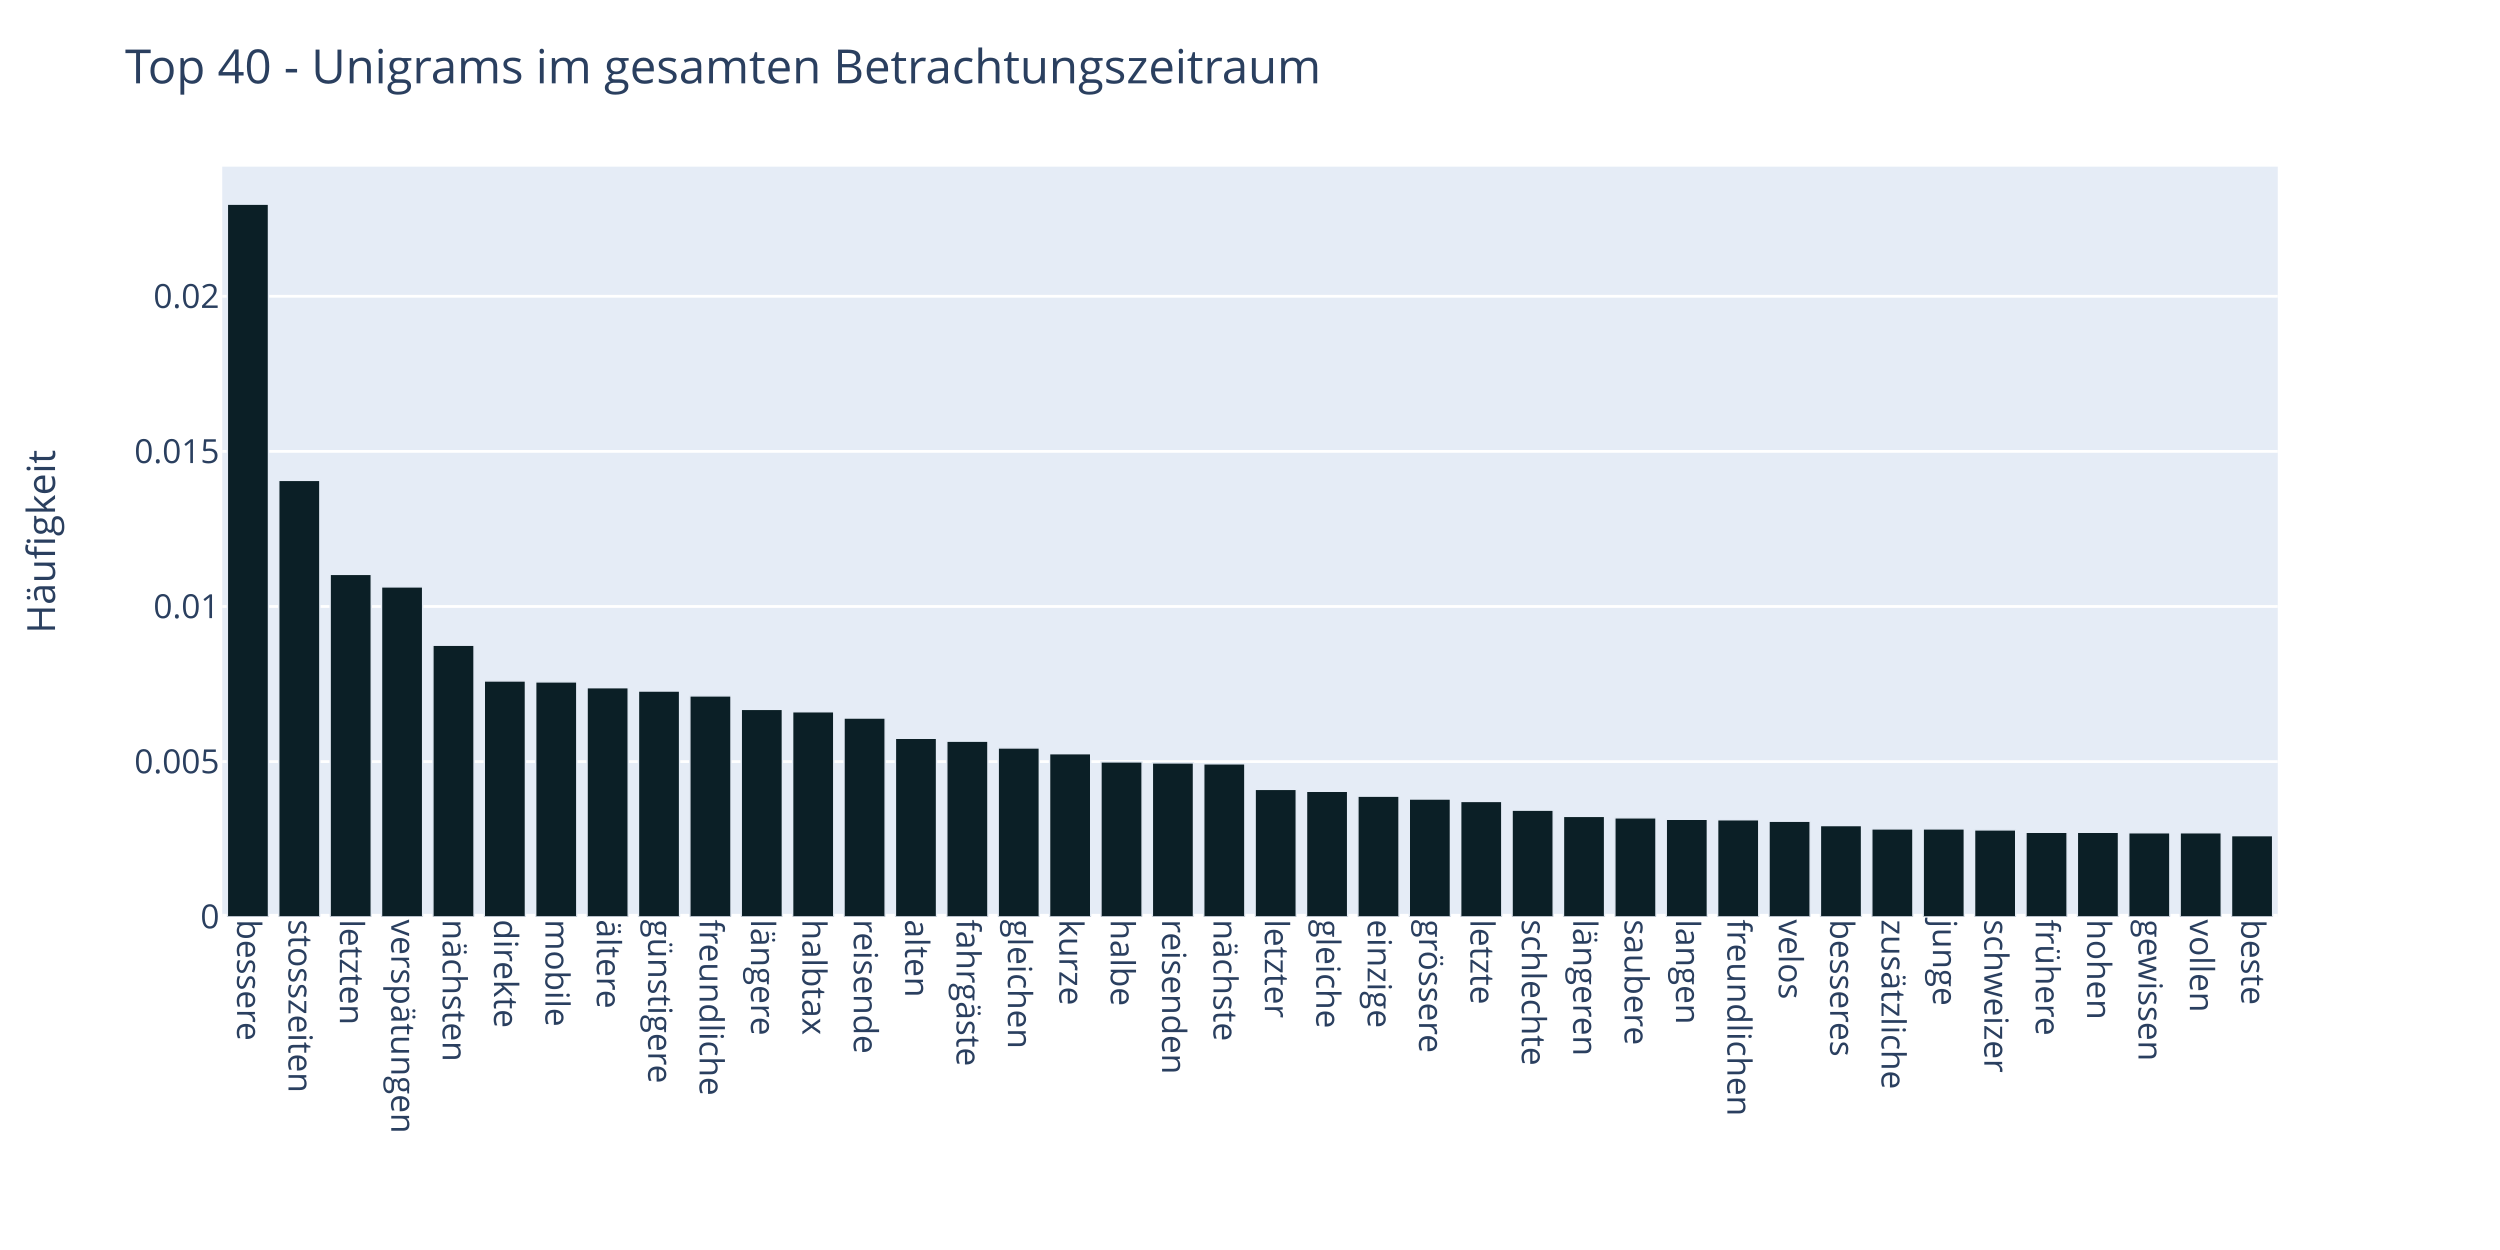
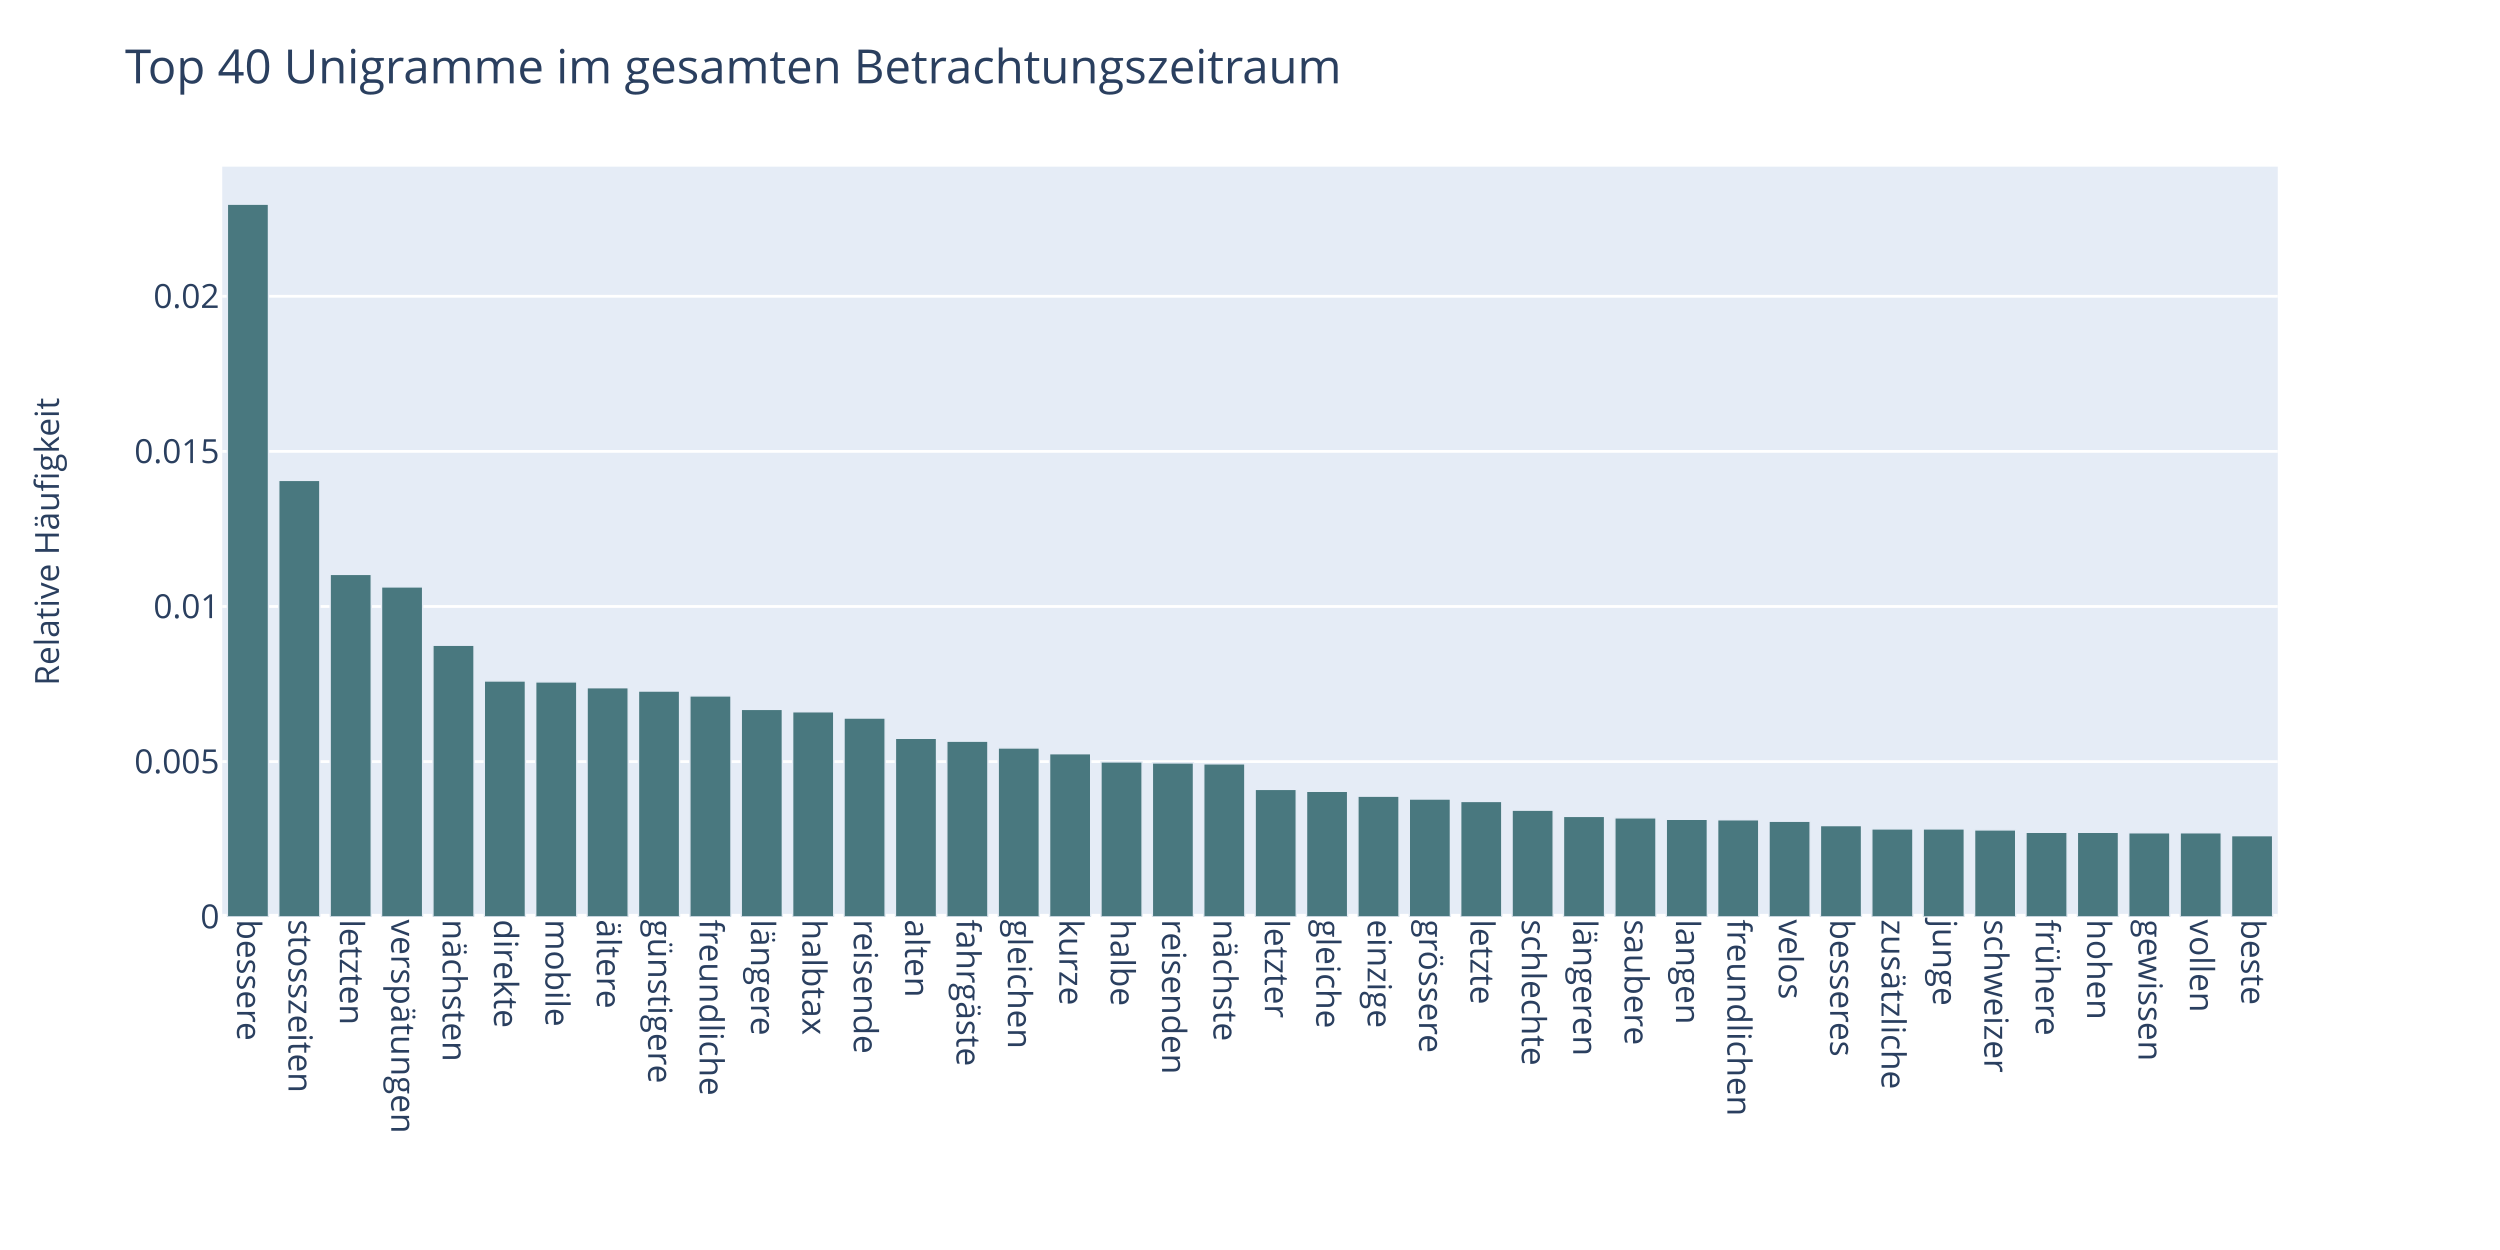
<svg xmlns="http://www.w3.org/2000/svg" class="main-svg" width="900" height="450" style="" viewBox="0 0 900 450">
  <rect x="0" y="0" width="900" height="450" style="fill: rgb(255, 255, 255); fill-opacity: 1;" />
-   <defs id="defs-14f6bb">
+   <defs id="defs-e91bdc">
    <g class="clips">
-       <clipPath id="clip14f6bbxyplot" class="plotclip">
+       <clipPath id="clipe91bdcxyplot" class="plotclip">
        <rect width="740" height="270" />
      </clipPath>
-       <clipPath class="axesclip" id="clip14f6bbx">
+       <clipPath class="axesclip" id="clipe91bdcx">
        <rect x="80" y="0" width="740" height="450" />
      </clipPath>
-       <clipPath class="axesclip" id="clip14f6bby">
+       <clipPath class="axesclip" id="clipe91bdcy">
        <rect x="0" y="60" width="900" height="270" />
      </clipPath>
-       <clipPath class="axesclip" id="clip14f6bbxy">
+       <clipPath class="axesclip" id="clipe91bdcxy">
        <rect x="80" y="60" width="740" height="270" />
      </clipPath>
    </g>
    <g class="gradients" />
    <g class="patterns" />
  </defs>
  <g class="bglayer">
    <rect class="bg" x="80" y="60" width="740" height="270" style="fill: rgb(229, 236, 246); fill-opacity: 1; stroke-width: 0;" />
  </g>
  <g class="layer-below">
    <g class="imagelayer" />
    <g class="shapelayer" />
  </g>
  <g class="cartesianlayer">
    <g class="subplot xy">
      <g class="layer-subplot">
        <g class="shapelayer" />
        <g class="imagelayer" />
      </g>
      <g class="minor-gridlayer">
        <g class="x" />
        <g class="y" />
      </g>
      <g class="gridlayer">
        <g class="x" />
        <g class="y">
          <path class="ygrid crisp" transform="translate(0,274.17)" d="M80,0h740" style="stroke: rgb(255, 255, 255); stroke-opacity: 1; stroke-width: 1px;" />
          <path class="ygrid crisp" transform="translate(0,218.33)" d="M80,0h740" style="stroke: rgb(255, 255, 255); stroke-opacity: 1; stroke-width: 1px;" />
          <path class="ygrid crisp" transform="translate(0,162.5)" d="M80,0h740" style="stroke: rgb(255, 255, 255); stroke-opacity: 1; stroke-width: 1px;" />
          <path class="ygrid crisp" transform="translate(0,106.66)" d="M80,0h740" style="stroke: rgb(255, 255, 255); stroke-opacity: 1; stroke-width: 1px;" />
        </g>
      </g>
      <g class="zerolinelayer">
        <path class="yzl zl crisp" transform="translate(0,330)" d="M80,0h740" style="stroke: rgb(255, 255, 255); stroke-opacity: 1; stroke-width: 2px;" />
      </g>
      <path class="xlines-below" />
      <path class="ylines-below" />
      <g class="overlines-below" />
      <g class="xaxislayer-below" />
      <g class="yaxislayer-below" />
      <g class="overaxes-below" />
-       <g class="plot" transform="translate(80,60)" clip-path="url(#clip14f6bbxyplot)">
+       <g class="plot" transform="translate(80,60)" clip-path="url(#clipe91bdcxyplot)">
        <g class="barlayer mlayer">
          <g class="trace bars" style="opacity: 1;">
            <g class="points">
              <g class="point">
-                 <path d="M1.85,270V13.5H16.65V270Z" style="vector-effect: non-scaling-stroke; opacity: 1; stroke-width: 0.5px; fill: rgb(11, 31, 38); fill-opacity: 1; stroke: rgb(229, 236, 246); stroke-opacity: 1;" />
-               </g>
-               <g class="point">
-                 <path d="M20.35,270V112.94H35.15V270Z" style="vector-effect: non-scaling-stroke; opacity: 1; stroke-width: 0.5px; fill: rgb(11, 31, 38); fill-opacity: 1; stroke: rgb(229, 236, 246); stroke-opacity: 1;" />
-               </g>
-               <g class="point">
-                 <path d="M38.85,270V146.78H53.65V270Z" style="vector-effect: non-scaling-stroke; opacity: 1; stroke-width: 0.5px; fill: rgb(11, 31, 38); fill-opacity: 1; stroke: rgb(229, 236, 246); stroke-opacity: 1;" />
-               </g>
-               <g class="point">
-                 <path d="M57.35,270V151.29H72.15V270Z" style="vector-effect: non-scaling-stroke; opacity: 1; stroke-width: 0.5px; fill: rgb(11, 31, 38); fill-opacity: 1; stroke: rgb(229, 236, 246); stroke-opacity: 1;" />
-               </g>
-               <g class="point">
-                 <path d="M75.85,270V172.29H90.65V270Z" style="vector-effect: non-scaling-stroke; opacity: 1; stroke-width: 0.5px; fill: rgb(11, 31, 38); fill-opacity: 1; stroke: rgb(229, 236, 246); stroke-opacity: 1;" />
-               </g>
-               <g class="point">
-                 <path d="M94.35,270V185.14H109.15V270Z" style="vector-effect: non-scaling-stroke; opacity: 1; stroke-width: 0.5px; fill: rgb(11, 31, 38); fill-opacity: 1; stroke: rgb(229, 236, 246); stroke-opacity: 1;" />
-               </g>
-               <g class="point">
-                 <path d="M112.85,270V185.48H127.65V270Z" style="vector-effect: non-scaling-stroke; opacity: 1; stroke-width: 0.5px; fill: rgb(11, 31, 38); fill-opacity: 1; stroke: rgb(229, 236, 246); stroke-opacity: 1;" />
-               </g>
-               <g class="point">
-                 <path d="M131.35,270V187.57H146.15V270Z" style="vector-effect: non-scaling-stroke; opacity: 1; stroke-width: 0.5px; fill: rgb(11, 31, 38); fill-opacity: 1; stroke: rgb(229, 236, 246); stroke-opacity: 1;" />
-               </g>
-               <g class="point">
-                 <path d="M149.85,270V188.78H164.65V270Z" style="vector-effect: non-scaling-stroke; opacity: 1; stroke-width: 0.5px; fill: rgb(11, 31, 38); fill-opacity: 1; stroke: rgb(229, 236, 246); stroke-opacity: 1;" />
-               </g>
-               <g class="point">
-                 <path d="M168.35,270V190.52H183.15V270Z" style="vector-effect: non-scaling-stroke; opacity: 1; stroke-width: 0.5px; fill: rgb(11, 31, 38); fill-opacity: 1; stroke: rgb(229, 236, 246); stroke-opacity: 1;" />
-               </g>
-               <g class="point">
-                 <path d="M186.85,270V195.38H201.65V270Z" style="vector-effect: non-scaling-stroke; opacity: 1; stroke-width: 0.5px; fill: rgb(11, 31, 38); fill-opacity: 1; stroke: rgb(229, 236, 246); stroke-opacity: 1;" />
-               </g>
-               <g class="point">
-                 <path d="M205.35,270V196.24H220.15V270Z" style="vector-effect: non-scaling-stroke; opacity: 1; stroke-width: 0.5px; fill: rgb(11, 31, 38); fill-opacity: 1; stroke: rgb(229, 236, 246); stroke-opacity: 1;" />
-               </g>
-               <g class="point">
-                 <path d="M223.85,270V198.5H238.65V270Z" style="vector-effect: non-scaling-stroke; opacity: 1; stroke-width: 0.5px; fill: rgb(11, 31, 38); fill-opacity: 1; stroke: rgb(229, 236, 246); stroke-opacity: 1;" />
-               </g>
-               <g class="point">
-                 <path d="M242.35,270V205.79H257.15V270Z" style="vector-effect: non-scaling-stroke; opacity: 1; stroke-width: 0.5px; fill: rgb(11, 31, 38); fill-opacity: 1; stroke: rgb(229, 236, 246); stroke-opacity: 1;" />
-               </g>
-               <g class="point">
-                 <path d="M260.85,270V206.83H275.65V270Z" style="vector-effect: non-scaling-stroke; opacity: 1; stroke-width: 0.5px; fill: rgb(11, 31, 38); fill-opacity: 1; stroke: rgb(229, 236, 246); stroke-opacity: 1;" />
-               </g>
-               <g class="point">
-                 <path d="M279.35,270V209.26H294.15V270Z" style="vector-effect: non-scaling-stroke; opacity: 1; stroke-width: 0.5px; fill: rgb(11, 31, 38); fill-opacity: 1; stroke: rgb(229, 236, 246); stroke-opacity: 1;" />
-               </g>
-               <g class="point">
-                 <path d="M297.85,270V211.34H312.65V270Z" style="vector-effect: non-scaling-stroke; opacity: 1; stroke-width: 0.5px; fill: rgb(11, 31, 38); fill-opacity: 1; stroke: rgb(229, 236, 246); stroke-opacity: 1;" />
-               </g>
-               <g class="point">
-                 <path d="M316.35,270V214.29H331.15V270Z" style="vector-effect: non-scaling-stroke; opacity: 1; stroke-width: 0.5px; fill: rgb(11, 31, 38); fill-opacity: 1; stroke: rgb(229, 236, 246); stroke-opacity: 1;" />
-               </g>
-               <g class="point">
-                 <path d="M334.85,270V214.64H349.65V270Z" style="vector-effect: non-scaling-stroke; opacity: 1; stroke-width: 0.5px; fill: rgb(11, 31, 38); fill-opacity: 1; stroke: rgb(229, 236, 246); stroke-opacity: 1;" />
-               </g>
-               <g class="point">
-                 <path d="M353.35,270V214.99H368.15V270Z" style="vector-effect: non-scaling-stroke; opacity: 1; stroke-width: 0.5px; fill: rgb(11, 31, 38); fill-opacity: 1; stroke: rgb(229, 236, 246); stroke-opacity: 1;" />
-               </g>
-               <g class="point">
-                 <path d="M371.85,270V224.18H386.65V270Z" style="vector-effect: non-scaling-stroke; opacity: 1; stroke-width: 0.5px; fill: rgb(11, 31, 38); fill-opacity: 1; stroke: rgb(229, 236, 246); stroke-opacity: 1;" />
-               </g>
-               <g class="point">
-                 <path d="M390.35,270V224.88H405.15V270Z" style="vector-effect: non-scaling-stroke; opacity: 1; stroke-width: 0.5px; fill: rgb(11, 31, 38); fill-opacity: 1; stroke: rgb(229, 236, 246); stroke-opacity: 1;" />
-               </g>
-               <g class="point">
-                 <path d="M408.85,270V226.61H423.65V270Z" style="vector-effect: non-scaling-stroke; opacity: 1; stroke-width: 0.5px; fill: rgb(11, 31, 38); fill-opacity: 1; stroke: rgb(229, 236, 246); stroke-opacity: 1;" />
-               </g>
-               <g class="point">
-                 <path d="M427.35,270V227.65H442.15V270Z" style="vector-effect: non-scaling-stroke; opacity: 1; stroke-width: 0.5px; fill: rgb(11, 31, 38); fill-opacity: 1; stroke: rgb(229, 236, 246); stroke-opacity: 1;" />
-               </g>
-               <g class="point">
-                 <path d="M445.85,270V228.52H460.65V270Z" style="vector-effect: non-scaling-stroke; opacity: 1; stroke-width: 0.5px; fill: rgb(11, 31, 38); fill-opacity: 1; stroke: rgb(229, 236, 246); stroke-opacity: 1;" />
-               </g>
-               <g class="point">
-                 <path d="M464.35,270V231.65H479.15V270Z" style="vector-effect: non-scaling-stroke; opacity: 1; stroke-width: 0.5px; fill: rgb(11, 31, 38); fill-opacity: 1; stroke: rgb(229, 236, 246); stroke-opacity: 1;" />
-               </g>
-               <g class="point">
-                 <path d="M482.85,270V233.9H497.65V270Z" style="vector-effect: non-scaling-stroke; opacity: 1; stroke-width: 0.5px; fill: rgb(11, 31, 38); fill-opacity: 1; stroke: rgb(229, 236, 246); stroke-opacity: 1;" />
-               </g>
-               <g class="point">
-                 <path d="M501.35,270V234.42H516.15V270Z" style="vector-effect: non-scaling-stroke; opacity: 1; stroke-width: 0.5px; fill: rgb(11, 31, 38); fill-opacity: 1; stroke: rgb(229, 236, 246); stroke-opacity: 1;" />
-               </g>
-               <g class="point">
-                 <path d="M519.85,270V234.94H534.65V270Z" style="vector-effect: non-scaling-stroke; opacity: 1; stroke-width: 0.5px; fill: rgb(11, 31, 38); fill-opacity: 1; stroke: rgb(229, 236, 246); stroke-opacity: 1;" />
-               </g>
-               <g class="point">
-                 <path d="M538.35,270V235.12H553.15V270Z" style="vector-effect: non-scaling-stroke; opacity: 1; stroke-width: 0.5px; fill: rgb(11, 31, 38); fill-opacity: 1; stroke: rgb(229, 236, 246); stroke-opacity: 1;" />
-               </g>
-               <g class="point">
-                 <path d="M556.85,270V235.64H571.65V270Z" style="vector-effect: non-scaling-stroke; opacity: 1; stroke-width: 0.5px; fill: rgb(11, 31, 38); fill-opacity: 1; stroke: rgb(229, 236, 246); stroke-opacity: 1;" />
-               </g>
-               <g class="point">
-                 <path d="M575.35,270V237.2H590.15V270Z" style="vector-effect: non-scaling-stroke; opacity: 1; stroke-width: 0.5px; fill: rgb(11, 31, 38); fill-opacity: 1; stroke: rgb(229, 236, 246); stroke-opacity: 1;" />
-               </g>
-               <g class="point">
-                 <path d="M593.85,270V238.41H608.65V270Z" style="vector-effect: non-scaling-stroke; opacity: 1; stroke-width: 0.5px; fill: rgb(11, 31, 38); fill-opacity: 1; stroke: rgb(229, 236, 246); stroke-opacity: 1;" />
-               </g>
-               <g class="point">
-                 <path d="M612.35,270V238.41H627.15V270Z" style="vector-effect: non-scaling-stroke; opacity: 1; stroke-width: 0.5px; fill: rgb(11, 31, 38); fill-opacity: 1; stroke: rgb(229, 236, 246); stroke-opacity: 1;" />
-               </g>
-               <g class="point">
-                 <path d="M630.85,270V238.76H645.65V270Z" style="vector-effect: non-scaling-stroke; opacity: 1; stroke-width: 0.5px; fill: rgb(11, 31, 38); fill-opacity: 1; stroke: rgb(229, 236, 246); stroke-opacity: 1;" />
-               </g>
-               <g class="point">
-                 <path d="M649.35,270V239.63H664.15V270Z" style="vector-effect: non-scaling-stroke; opacity: 1; stroke-width: 0.5px; fill: rgb(11, 31, 38); fill-opacity: 1; stroke: rgb(229, 236, 246); stroke-opacity: 1;" />
-               </g>
-               <g class="point">
-                 <path d="M667.85,270V239.63H682.65V270Z" style="vector-effect: non-scaling-stroke; opacity: 1; stroke-width: 0.5px; fill: rgb(11, 31, 38); fill-opacity: 1; stroke: rgb(229, 236, 246); stroke-opacity: 1;" />
-               </g>
-               <g class="point">
-                 <path d="M686.35,270V239.8H701.15V270Z" style="vector-effect: non-scaling-stroke; opacity: 1; stroke-width: 0.5px; fill: rgb(11, 31, 38); fill-opacity: 1; stroke: rgb(229, 236, 246); stroke-opacity: 1;" />
-               </g>
-               <g class="point">
-                 <path d="M704.85,270V239.8H719.65V270Z" style="vector-effect: non-scaling-stroke; opacity: 1; stroke-width: 0.5px; fill: rgb(11, 31, 38); fill-opacity: 1; stroke: rgb(229, 236, 246); stroke-opacity: 1;" />
-               </g>
-               <g class="point">
-                 <path d="M723.35,270V240.84H738.15V270Z" style="vector-effect: non-scaling-stroke; opacity: 1; stroke-width: 0.5px; fill: rgb(11, 31, 38); fill-opacity: 1; stroke: rgb(229, 236, 246); stroke-opacity: 1;" />
+                 <path d="M1.85,270V13.5H16.65V270Z" style="vector-effect: non-scaling-stroke; opacity: 1; stroke-width: 0.5px; fill: rgb(73, 120, 127); fill-opacity: 1; stroke: rgb(229, 236, 246); stroke-opacity: 1;" />
+               </g>
+               <g class="point">
+                 <path d="M20.35,270V112.94H35.15V270Z" style="vector-effect: non-scaling-stroke; opacity: 1; stroke-width: 0.5px; fill: rgb(73, 120, 127); fill-opacity: 1; stroke: rgb(229, 236, 246); stroke-opacity: 1;" />
+               </g>
+               <g class="point">
+                 <path d="M38.85,270V146.78H53.65V270Z" style="vector-effect: non-scaling-stroke; opacity: 1; stroke-width: 0.5px; fill: rgb(73, 120, 127); fill-opacity: 1; stroke: rgb(229, 236, 246); stroke-opacity: 1;" />
+               </g>
+               <g class="point">
+                 <path d="M57.35,270V151.29H72.15V270Z" style="vector-effect: non-scaling-stroke; opacity: 1; stroke-width: 0.5px; fill: rgb(73, 120, 127); fill-opacity: 1; stroke: rgb(229, 236, 246); stroke-opacity: 1;" />
+               </g>
+               <g class="point">
+                 <path d="M75.85,270V172.29H90.65V270Z" style="vector-effect: non-scaling-stroke; opacity: 1; stroke-width: 0.5px; fill: rgb(73, 120, 127); fill-opacity: 1; stroke: rgb(229, 236, 246); stroke-opacity: 1;" />
+               </g>
+               <g class="point">
+                 <path d="M94.35,270V185.14H109.15V270Z" style="vector-effect: non-scaling-stroke; opacity: 1; stroke-width: 0.5px; fill: rgb(73, 120, 127); fill-opacity: 1; stroke: rgb(229, 236, 246); stroke-opacity: 1;" />
+               </g>
+               <g class="point">
+                 <path d="M112.85,270V185.48H127.65V270Z" style="vector-effect: non-scaling-stroke; opacity: 1; stroke-width: 0.5px; fill: rgb(73, 120, 127); fill-opacity: 1; stroke: rgb(229, 236, 246); stroke-opacity: 1;" />
+               </g>
+               <g class="point">
+                 <path d="M131.35,270V187.57H146.15V270Z" style="vector-effect: non-scaling-stroke; opacity: 1; stroke-width: 0.5px; fill: rgb(73, 120, 127); fill-opacity: 1; stroke: rgb(229, 236, 246); stroke-opacity: 1;" />
+               </g>
+               <g class="point">
+                 <path d="M149.85,270V188.78H164.65V270Z" style="vector-effect: non-scaling-stroke; opacity: 1; stroke-width: 0.5px; fill: rgb(73, 120, 127); fill-opacity: 1; stroke: rgb(229, 236, 246); stroke-opacity: 1;" />
+               </g>
+               <g class="point">
+                 <path d="M168.35,270V190.52H183.15V270Z" style="vector-effect: non-scaling-stroke; opacity: 1; stroke-width: 0.5px; fill: rgb(73, 120, 127); fill-opacity: 1; stroke: rgb(229, 236, 246); stroke-opacity: 1;" />
+               </g>
+               <g class="point">
+                 <path d="M186.85,270V195.38H201.65V270Z" style="vector-effect: non-scaling-stroke; opacity: 1; stroke-width: 0.5px; fill: rgb(73, 120, 127); fill-opacity: 1; stroke: rgb(229, 236, 246); stroke-opacity: 1;" />
+               </g>
+               <g class="point">
+                 <path d="M205.35,270V196.24H220.15V270Z" style="vector-effect: non-scaling-stroke; opacity: 1; stroke-width: 0.5px; fill: rgb(73, 120, 127); fill-opacity: 1; stroke: rgb(229, 236, 246); stroke-opacity: 1;" />
+               </g>
+               <g class="point">
+                 <path d="M223.85,270V198.5H238.65V270Z" style="vector-effect: non-scaling-stroke; opacity: 1; stroke-width: 0.5px; fill: rgb(73, 120, 127); fill-opacity: 1; stroke: rgb(229, 236, 246); stroke-opacity: 1;" />
+               </g>
+               <g class="point">
+                 <path d="M242.35,270V205.79H257.15V270Z" style="vector-effect: non-scaling-stroke; opacity: 1; stroke-width: 0.5px; fill: rgb(73, 120, 127); fill-opacity: 1; stroke: rgb(229, 236, 246); stroke-opacity: 1;" />
+               </g>
+               <g class="point">
+                 <path d="M260.85,270V206.83H275.65V270Z" style="vector-effect: non-scaling-stroke; opacity: 1; stroke-width: 0.5px; fill: rgb(73, 120, 127); fill-opacity: 1; stroke: rgb(229, 236, 246); stroke-opacity: 1;" />
+               </g>
+               <g class="point">
+                 <path d="M279.35,270V209.26H294.15V270Z" style="vector-effect: non-scaling-stroke; opacity: 1; stroke-width: 0.5px; fill: rgb(73, 120, 127); fill-opacity: 1; stroke: rgb(229, 236, 246); stroke-opacity: 1;" />
+               </g>
+               <g class="point">
+                 <path d="M297.85,270V211.34H312.65V270Z" style="vector-effect: non-scaling-stroke; opacity: 1; stroke-width: 0.5px; fill: rgb(73, 120, 127); fill-opacity: 1; stroke: rgb(229, 236, 246); stroke-opacity: 1;" />
+               </g>
+               <g class="point">
+                 <path d="M316.35,270V214.29H331.15V270Z" style="vector-effect: non-scaling-stroke; opacity: 1; stroke-width: 0.5px; fill: rgb(73, 120, 127); fill-opacity: 1; stroke: rgb(229, 236, 246); stroke-opacity: 1;" />
+               </g>
+               <g class="point">
+                 <path d="M334.85,270V214.64H349.65V270Z" style="vector-effect: non-scaling-stroke; opacity: 1; stroke-width: 0.5px; fill: rgb(73, 120, 127); fill-opacity: 1; stroke: rgb(229, 236, 246); stroke-opacity: 1;" />
+               </g>
+               <g class="point">
+                 <path d="M353.35,270V214.99H368.15V270Z" style="vector-effect: non-scaling-stroke; opacity: 1; stroke-width: 0.5px; fill: rgb(73, 120, 127); fill-opacity: 1; stroke: rgb(229, 236, 246); stroke-opacity: 1;" />
+               </g>
+               <g class="point">
+                 <path d="M371.85,270V224.18H386.65V270Z" style="vector-effect: non-scaling-stroke; opacity: 1; stroke-width: 0.5px; fill: rgb(73, 120, 127); fill-opacity: 1; stroke: rgb(229, 236, 246); stroke-opacity: 1;" />
+               </g>
+               <g class="point">
+                 <path d="M390.35,270V224.88H405.15V270Z" style="vector-effect: non-scaling-stroke; opacity: 1; stroke-width: 0.5px; fill: rgb(73, 120, 127); fill-opacity: 1; stroke: rgb(229, 236, 246); stroke-opacity: 1;" />
+               </g>
+               <g class="point">
+                 <path d="M408.85,270V226.61H423.65V270Z" style="vector-effect: non-scaling-stroke; opacity: 1; stroke-width: 0.5px; fill: rgb(73, 120, 127); fill-opacity: 1; stroke: rgb(229, 236, 246); stroke-opacity: 1;" />
+               </g>
+               <g class="point">
+                 <path d="M427.35,270V227.65H442.15V270Z" style="vector-effect: non-scaling-stroke; opacity: 1; stroke-width: 0.5px; fill: rgb(73, 120, 127); fill-opacity: 1; stroke: rgb(229, 236, 246); stroke-opacity: 1;" />
+               </g>
+               <g class="point">
+                 <path d="M445.85,270V228.52H460.65V270Z" style="vector-effect: non-scaling-stroke; opacity: 1; stroke-width: 0.5px; fill: rgb(73, 120, 127); fill-opacity: 1; stroke: rgb(229, 236, 246); stroke-opacity: 1;" />
+               </g>
+               <g class="point">
+                 <path d="M464.35,270V231.65H479.15V270Z" style="vector-effect: non-scaling-stroke; opacity: 1; stroke-width: 0.5px; fill: rgb(73, 120, 127); fill-opacity: 1; stroke: rgb(229, 236, 246); stroke-opacity: 1;" />
+               </g>
+               <g class="point">
+                 <path d="M482.85,270V233.9H497.65V270Z" style="vector-effect: non-scaling-stroke; opacity: 1; stroke-width: 0.5px; fill: rgb(73, 120, 127); fill-opacity: 1; stroke: rgb(229, 236, 246); stroke-opacity: 1;" />
+               </g>
+               <g class="point">
+                 <path d="M501.35,270V234.42H516.15V270Z" style="vector-effect: non-scaling-stroke; opacity: 1; stroke-width: 0.5px; fill: rgb(73, 120, 127); fill-opacity: 1; stroke: rgb(229, 236, 246); stroke-opacity: 1;" />
+               </g>
+               <g class="point">
+                 <path d="M519.85,270V234.94H534.65V270Z" style="vector-effect: non-scaling-stroke; opacity: 1; stroke-width: 0.5px; fill: rgb(73, 120, 127); fill-opacity: 1; stroke: rgb(229, 236, 246); stroke-opacity: 1;" />
+               </g>
+               <g class="point">
+                 <path d="M538.35,270V235.12H553.15V270Z" style="vector-effect: non-scaling-stroke; opacity: 1; stroke-width: 0.5px; fill: rgb(73, 120, 127); fill-opacity: 1; stroke: rgb(229, 236, 246); stroke-opacity: 1;" />
+               </g>
+               <g class="point">
+                 <path d="M556.85,270V235.64H571.65V270Z" style="vector-effect: non-scaling-stroke; opacity: 1; stroke-width: 0.5px; fill: rgb(73, 120, 127); fill-opacity: 1; stroke: rgb(229, 236, 246); stroke-opacity: 1;" />
+               </g>
+               <g class="point">
+                 <path d="M575.35,270V237.2H590.15V270Z" style="vector-effect: non-scaling-stroke; opacity: 1; stroke-width: 0.5px; fill: rgb(73, 120, 127); fill-opacity: 1; stroke: rgb(229, 236, 246); stroke-opacity: 1;" />
+               </g>
+               <g class="point">
+                 <path d="M593.85,270V238.41H608.65V270Z" style="vector-effect: non-scaling-stroke; opacity: 1; stroke-width: 0.5px; fill: rgb(73, 120, 127); fill-opacity: 1; stroke: rgb(229, 236, 246); stroke-opacity: 1;" />
+               </g>
+               <g class="point">
+                 <path d="M612.35,270V238.41H627.15V270Z" style="vector-effect: non-scaling-stroke; opacity: 1; stroke-width: 0.5px; fill: rgb(73, 120, 127); fill-opacity: 1; stroke: rgb(229, 236, 246); stroke-opacity: 1;" />
+               </g>
+               <g class="point">
+                 <path d="M630.85,270V238.76H645.65V270Z" style="vector-effect: non-scaling-stroke; opacity: 1; stroke-width: 0.5px; fill: rgb(73, 120, 127); fill-opacity: 1; stroke: rgb(229, 236, 246); stroke-opacity: 1;" />
+               </g>
+               <g class="point">
+                 <path d="M649.35,270V239.63H664.15V270Z" style="vector-effect: non-scaling-stroke; opacity: 1; stroke-width: 0.5px; fill: rgb(73, 120, 127); fill-opacity: 1; stroke: rgb(229, 236, 246); stroke-opacity: 1;" />
+               </g>
+               <g class="point">
+                 <path d="M667.85,270V239.63H682.65V270Z" style="vector-effect: non-scaling-stroke; opacity: 1; stroke-width: 0.5px; fill: rgb(73, 120, 127); fill-opacity: 1; stroke: rgb(229, 236, 246); stroke-opacity: 1;" />
+               </g>
+               <g class="point">
+                 <path d="M686.35,270V239.8H701.15V270Z" style="vector-effect: non-scaling-stroke; opacity: 1; stroke-width: 0.5px; fill: rgb(73, 120, 127); fill-opacity: 1; stroke: rgb(229, 236, 246); stroke-opacity: 1;" />
+               </g>
+               <g class="point">
+                 <path d="M704.85,270V239.8H719.65V270Z" style="vector-effect: non-scaling-stroke; opacity: 1; stroke-width: 0.5px; fill: rgb(73, 120, 127); fill-opacity: 1; stroke: rgb(229, 236, 246); stroke-opacity: 1;" />
+               </g>
+               <g class="point">
+                 <path d="M723.35,270V240.84H738.15V270Z" style="vector-effect: non-scaling-stroke; opacity: 1; stroke-width: 0.5px; fill: rgb(73, 120, 127); fill-opacity: 1; stroke: rgb(229, 236, 246); stroke-opacity: 1;" />
              </g>
            </g>
          </g>
        </g>
      </g>
      <g class="overplot" />
      <path class="xlines-above crisp" d="M0,0" style="fill: none;" />
      <path class="ylines-above crisp" d="M0,0" style="fill: none;" />
      <g class="overlines-above" />
      <g class="xaxislayer-above">
        <g class="xtick">
          <text text-anchor="start" x="2.1" y="337" transform="translate(89.25,0) rotate(90,2.1,331)" style="font-family: 'Open Sans', verdana, arial, sans-serif; font-size: 12px; fill: rgb(42, 63, 95); fill-opacity: 1; white-space: pre; opacity: 1;">bessere</text>
        </g>
        <g class="xtick">
          <text text-anchor="start" x="2.1" y="337" transform="translate(107.75,0) rotate(90,2.1,331)" style="font-family: 'Open Sans', verdana, arial, sans-serif; font-size: 12px; fill: rgb(42, 63, 95); fill-opacity: 1; white-space: pre; opacity: 1;">stosszeiten</text>
        </g>
        <g class="xtick">
          <text text-anchor="start" x="2.1" y="337" transform="translate(126.25,0) rotate(90,2.1,331)" style="font-family: 'Open Sans', verdana, arial, sans-serif; font-size: 12px; fill: rgb(42, 63, 95); fill-opacity: 1; white-space: pre; opacity: 1;">letzten</text>
        </g>
        <g class="xtick">
          <text text-anchor="start" x="2.1" y="337" transform="translate(144.75,0) rotate(90,2.1,331)" style="font-family: 'Open Sans', verdana, arial, sans-serif; font-size: 12px; fill: rgb(42, 63, 95); fill-opacity: 1; white-space: pre; opacity: 1;">verspätungen</text>
        </g>
        <g class="xtick">
          <text text-anchor="start" x="2.1" y="337" transform="translate(163.25,0) rotate(90,2.1,331)" style="font-family: 'Open Sans', verdana, arial, sans-serif; font-size: 12px; fill: rgb(42, 63, 95); fill-opacity: 1; white-space: pre; opacity: 1;">nächsten</text>
        </g>
        <g class="xtick">
          <text text-anchor="start" x="2.1" y="337" transform="translate(181.75,0) rotate(90,2.1,331)" style="font-family: 'Open Sans', verdana, arial, sans-serif; font-size: 12px; fill: rgb(42, 63, 95); fill-opacity: 1; white-space: pre; opacity: 1;">direkte</text>
        </g>
        <g class="xtick">
          <text text-anchor="start" x="2.1" y="337" transform="translate(200.25,0) rotate(90,2.1,331)" style="font-family: 'Open Sans', verdana, arial, sans-serif; font-size: 12px; fill: rgb(42, 63, 95); fill-opacity: 1; white-space: pre; opacity: 1;">mobile</text>
        </g>
        <g class="xtick">
          <text text-anchor="start" x="2.1" y="337" transform="translate(218.75,0) rotate(90,2.1,331)" style="font-family: 'Open Sans', verdana, arial, sans-serif; font-size: 12px; fill: rgb(42, 63, 95); fill-opacity: 1; white-space: pre; opacity: 1;">ältere</text>
        </g>
        <g class="xtick">
          <text text-anchor="start" x="2.1" y="337" transform="translate(237.25,0) rotate(90,2.1,331)" style="font-family: 'Open Sans', verdana, arial, sans-serif; font-size: 12px; fill: rgb(42, 63, 95); fill-opacity: 1; white-space: pre; opacity: 1;">günstigere</text>
        </g>
        <g class="xtick">
          <text text-anchor="start" x="2.1" y="337" transform="translate(255.75,0) rotate(90,2.1,331)" style="font-family: 'Open Sans', verdana, arial, sans-serif; font-size: 12px; fill: rgb(42, 63, 95); fill-opacity: 1; white-space: pre; opacity: 1;">freundliche</text>
        </g>
        <g class="xtick">
          <text text-anchor="start" x="2.1" y="337" transform="translate(274.25,0) rotate(90,2.1,331)" style="font-family: 'Open Sans', verdana, arial, sans-serif; font-size: 12px; fill: rgb(42, 63, 95); fill-opacity: 1; white-space: pre; opacity: 1;">längere</text>
        </g>
        <g class="xtick">
          <text text-anchor="start" x="2.1" y="337" transform="translate(292.75,0) rotate(90,2.1,331)" style="font-family: 'Open Sans', verdana, arial, sans-serif; font-size: 12px; fill: rgb(42, 63, 95); fill-opacity: 1; white-space: pre; opacity: 1;">halbtax</text>
        </g>
        <g class="xtick">
          <text text-anchor="start" x="2.1" y="337" transform="translate(311.25,0) rotate(90,2.1,331)" style="font-family: 'Open Sans', verdana, arial, sans-serif; font-size: 12px; fill: rgb(42, 63, 95); fill-opacity: 1; white-space: pre; opacity: 1;">reisende</text>
        </g>
        <g class="xtick">
          <text text-anchor="start" x="2.1" y="337" transform="translate(329.75,0) rotate(90,2.1,331)" style="font-family: 'Open Sans', verdana, arial, sans-serif; font-size: 12px; fill: rgb(42, 63, 95); fill-opacity: 1; white-space: pre; opacity: 1;">alten</text>
        </g>
        <g class="xtick">
          <text text-anchor="start" x="2.1" y="337" transform="translate(348.25,0) rotate(90,2.1,331)" style="font-family: 'Open Sans', verdana, arial, sans-serif; font-size: 12px; fill: rgb(42, 63, 95); fill-opacity: 1; white-space: pre; opacity: 1;">fahrgäste</text>
        </g>
        <g class="xtick">
          <text text-anchor="start" x="2.1" y="337" transform="translate(366.75,0) rotate(90,2.1,331)" style="font-family: 'Open Sans', verdana, arial, sans-serif; font-size: 12px; fill: rgb(42, 63, 95); fill-opacity: 1; white-space: pre; opacity: 1;">gleichen</text>
        </g>
        <g class="xtick">
          <text text-anchor="start" x="2.1" y="337" transform="translate(385.25,0) rotate(90,2.1,331)" style="font-family: 'Open Sans', verdana, arial, sans-serif; font-size: 12px; fill: rgb(42, 63, 95); fill-opacity: 1; white-space: pre; opacity: 1;">kurze</text>
        </g>
        <g class="xtick">
          <text text-anchor="start" x="2.1" y="337" transform="translate(403.75,0) rotate(90,2.1,331)" style="font-family: 'Open Sans', verdana, arial, sans-serif; font-size: 12px; fill: rgb(42, 63, 95); fill-opacity: 1; white-space: pre; opacity: 1;">halbe</text>
        </g>
        <g class="xtick">
          <text text-anchor="start" x="2.1" y="337" transform="translate(422.25,0) rotate(90,2.1,331)" style="font-family: 'Open Sans', verdana, arial, sans-serif; font-size: 12px; fill: rgb(42, 63, 95); fill-opacity: 1; white-space: pre; opacity: 1;">reisenden</text>
        </g>
        <g class="xtick">
          <text text-anchor="start" x="2.1" y="337" transform="translate(440.75,0) rotate(90,2.1,331)" style="font-family: 'Open Sans', verdana, arial, sans-serif; font-size: 12px; fill: rgb(42, 63, 95); fill-opacity: 1; white-space: pre; opacity: 1;">nächste</text>
        </g>
        <g class="xtick">
          <text text-anchor="start" x="2.1" y="337" transform="translate(459.25,0) rotate(90,2.1,331)" style="font-family: 'Open Sans', verdana, arial, sans-serif; font-size: 12px; fill: rgb(42, 63, 95); fill-opacity: 1; white-space: pre; opacity: 1;">letzter</text>
        </g>
        <g class="xtick">
          <text text-anchor="start" x="2.1" y="337" transform="translate(477.75,0) rotate(90,2.1,331)" style="font-family: 'Open Sans', verdana, arial, sans-serif; font-size: 12px; fill: rgb(42, 63, 95); fill-opacity: 1; white-space: pre; opacity: 1;">gleiche</text>
        </g>
        <g class="xtick">
          <text text-anchor="start" x="2.1" y="337" transform="translate(496.25,0) rotate(90,2.1,331)" style="font-family: 'Open Sans', verdana, arial, sans-serif; font-size: 12px; fill: rgb(42, 63, 95); fill-opacity: 1; white-space: pre; opacity: 1;">einzige</text>
        </g>
        <g class="xtick">
          <text text-anchor="start" x="2.1" y="337" transform="translate(514.75,0) rotate(90,2.1,331)" style="font-family: 'Open Sans', verdana, arial, sans-serif; font-size: 12px; fill: rgb(42, 63, 95); fill-opacity: 1; white-space: pre; opacity: 1;">grössere</text>
        </g>
        <g class="xtick">
          <text text-anchor="start" x="2.1" y="337" transform="translate(533.25,0) rotate(90,2.1,331)" style="font-family: 'Open Sans', verdana, arial, sans-serif; font-size: 12px; fill: rgb(42, 63, 95); fill-opacity: 1; white-space: pre; opacity: 1;">letzte</text>
        </g>
        <g class="xtick">
          <text text-anchor="start" x="2.1" y="337" transform="translate(551.75,0) rotate(90,2.1,331)" style="font-family: 'Open Sans', verdana, arial, sans-serif; font-size: 12px; fill: rgb(42, 63, 95); fill-opacity: 1; white-space: pre; opacity: 1;">schlechte</text>
        </g>
        <g class="xtick">
          <text text-anchor="start" x="2.1" y="337" transform="translate(570.25,0) rotate(90,2.1,331)" style="font-family: 'Open Sans', verdana, arial, sans-serif; font-size: 12px; fill: rgb(42, 63, 95); fill-opacity: 1; white-space: pre; opacity: 1;">längeren</text>
        </g>
        <g class="xtick">
          <text text-anchor="start" x="2.1" y="337" transform="translate(588.75,0) rotate(90,2.1,331)" style="font-family: 'Open Sans', verdana, arial, sans-serif; font-size: 12px; fill: rgb(42, 63, 95); fill-opacity: 1; white-space: pre; opacity: 1;">saubere</text>
        </g>
        <g class="xtick">
          <text text-anchor="start" x="2.1" y="337" transform="translate(607.25,0) rotate(90,2.1,331)" style="font-family: 'Open Sans', verdana, arial, sans-serif; font-size: 12px; fill: rgb(42, 63, 95); fill-opacity: 1; white-space: pre; opacity: 1;">langen</text>
        </g>
        <g class="xtick">
          <text text-anchor="start" x="2.1" y="337" transform="translate(625.75,0) rotate(90,2.1,331)" style="font-family: 'Open Sans', verdana, arial, sans-serif; font-size: 12px; fill: rgb(42, 63, 95); fill-opacity: 1; white-space: pre; opacity: 1;">freundlichen</text>
        </g>
        <g class="xtick">
          <text text-anchor="start" x="2.1" y="337" transform="translate(644.25,0) rotate(90,2.1,331)" style="font-family: 'Open Sans', verdana, arial, sans-serif; font-size: 12px; fill: rgb(42, 63, 95); fill-opacity: 1; white-space: pre; opacity: 1;">velos</text>
        </g>
        <g class="xtick">
          <text text-anchor="start" x="2.1" y="337" transform="translate(662.75,0) rotate(90,2.1,331)" style="font-family: 'Open Sans', verdana, arial, sans-serif; font-size: 12px; fill: rgb(42, 63, 95); fill-opacity: 1; white-space: pre; opacity: 1;">besseres</text>
        </g>
        <g class="xtick">
          <text text-anchor="start" x="2.1" y="337" transform="translate(681.25,0) rotate(90,2.1,331)" style="font-family: 'Open Sans', verdana, arial, sans-serif; font-size: 12px; fill: rgb(42, 63, 95); fill-opacity: 1; white-space: pre; opacity: 1;">zusätzliche</text>
        </g>
        <g class="xtick">
          <text text-anchor="start" x="2.1" y="337" transform="translate(699.75,0) rotate(90,2.1,331)" style="font-family: 'Open Sans', verdana, arial, sans-serif; font-size: 12px; fill: rgb(42, 63, 95); fill-opacity: 1; white-space: pre; opacity: 1;">junge</text>
        </g>
        <g class="xtick">
          <text text-anchor="start" x="2.1" y="337" transform="translate(718.25,0) rotate(90,2.1,331)" style="font-family: 'Open Sans', verdana, arial, sans-serif; font-size: 12px; fill: rgb(42, 63, 95); fill-opacity: 1; white-space: pre; opacity: 1;">schweizer</text>
        </g>
        <g class="xtick">
          <text text-anchor="start" x="2.1" y="337" transform="translate(736.75,0) rotate(90,2.1,331)" style="font-family: 'Open Sans', verdana, arial, sans-serif; font-size: 12px; fill: rgb(42, 63, 95); fill-opacity: 1; white-space: pre; opacity: 1;">frühere</text>
        </g>
        <g class="xtick">
          <text text-anchor="start" x="2.1" y="337" transform="translate(755.25,0) rotate(90,2.1,331)" style="font-family: 'Open Sans', verdana, arial, sans-serif; font-size: 12px; fill: rgb(42, 63, 95); fill-opacity: 1; white-space: pre; opacity: 1;">hohen</text>
        </g>
        <g class="xtick">
          <text text-anchor="start" x="2.1" y="337" transform="translate(773.75,0) rotate(90,2.1,331)" style="font-family: 'Open Sans', verdana, arial, sans-serif; font-size: 12px; fill: rgb(42, 63, 95); fill-opacity: 1; white-space: pre; opacity: 1;">gewissen</text>
        </g>
        <g class="xtick">
          <text text-anchor="start" x="2.1" y="337" transform="translate(792.25,0) rotate(90,2.1,331)" style="font-family: 'Open Sans', verdana, arial, sans-serif; font-size: 12px; fill: rgb(42, 63, 95); fill-opacity: 1; white-space: pre; opacity: 1;">vollen</text>
        </g>
        <g class="xtick">
          <text text-anchor="start" x="2.1" y="337" transform="translate(810.75,0) rotate(90,2.1,331)" style="font-family: 'Open Sans', verdana, arial, sans-serif; font-size: 12px; fill: rgb(42, 63, 95); fill-opacity: 1; white-space: pre; opacity: 1;">beste</text>
        </g>
      </g>
      <g class="yaxislayer-above">
        <g class="ytick">
          <text text-anchor="end" x="79" y="4.2" transform="translate(0,330)" style="font-family: 'Open Sans', verdana, arial, sans-serif; font-size: 12px; fill: rgb(42, 63, 95); fill-opacity: 1; white-space: pre; opacity: 1;">0</text>
        </g>
        <g class="ytick">
          <text text-anchor="end" x="79" y="4.2" style="font-family: 'Open Sans', verdana, arial, sans-serif; font-size: 12px; fill: rgb(42, 63, 95); fill-opacity: 1; white-space: pre; opacity: 1;" transform="translate(0,274.17)">0.005</text>
        </g>
        <g class="ytick">
          <text text-anchor="end" x="79" y="4.2" style="font-family: 'Open Sans', verdana, arial, sans-serif; font-size: 12px; fill: rgb(42, 63, 95); fill-opacity: 1; white-space: pre; opacity: 1;" transform="translate(0,218.33)">0.01</text>
        </g>
        <g class="ytick">
          <text text-anchor="end" x="79" y="4.2" style="font-family: 'Open Sans', verdana, arial, sans-serif; font-size: 12px; fill: rgb(42, 63, 95); fill-opacity: 1; white-space: pre; opacity: 1;" transform="translate(0,162.5)">0.015</text>
        </g>
        <g class="ytick">
          <text text-anchor="end" x="79" y="4.2" style="font-family: 'Open Sans', verdana, arial, sans-serif; font-size: 12px; fill: rgb(42, 63, 95); fill-opacity: 1; white-space: pre; opacity: 1;" transform="translate(0,106.66)">0.02</text>
        </g>
      </g>
      <g class="overaxes-above" />
    </g>
  </g>
  <g class="polarlayer" />
  <g class="smithlayer" />
  <g class="ternarylayer" />
  <g class="geolayer" />
  <g class="funnelarealayer" />
  <g class="pielayer" />
  <g class="iciclelayer" />
  <g class="treemaplayer" />
  <g class="sunburstlayer" />
  <g class="glimages" />
-   <defs id="topdefs-14f6bb">
+   <defs id="topdefs-e91bdc">
    <g class="clips" />
  </defs>
  <g class="layer-above">
    <g class="imagelayer" />
    <g class="shapelayer" />
  </g>
  <g class="infolayer">
    <g class="g-gtitle">
-       <text class="gtitle" x="45" y="30" text-anchor="start" dy="0em" style="font-family: 'Open Sans', verdana, arial, sans-serif; font-size: 17px; fill: rgb(42, 63, 95); opacity: 1; font-weight: normal; white-space: pre;">Top 40 - Unigrams im gesamten Betrachtungszeitraum</text>
+       <text class="gtitle" x="45" y="30" text-anchor="start" dy="0em" style="font-family: 'Open Sans', verdana, arial, sans-serif; font-size: 17px; fill: rgb(42, 63, 95); opacity: 1; font-weight: normal; white-space: pre;">Top 40 Unigramme im gesamten Betrachtungszeitraum</text>
    </g>
    <g class="g-xtitle" />
    <g class="g-ytitle">
-       <text class="ytitle" transform="rotate(-90,19.80938,195)" x="19.809" y="195" text-anchor="middle" style="font-family: 'Open Sans', verdana, arial, sans-serif; font-size: 14px; fill: rgb(42, 63, 95); opacity: 1; font-weight: normal; white-space: pre;">Häufigkeit</text>
+       <text class="ytitle" transform="rotate(-90,21.20938,195)" x="21.209" y="195" text-anchor="middle" style="font-family: 'Open Sans', verdana, arial, sans-serif; font-size: 12px; fill: rgb(42, 63, 95); opacity: 1; font-weight: normal; white-space: pre;">Relative Häufigkeit</text>
    </g>
  </g>
</svg>
